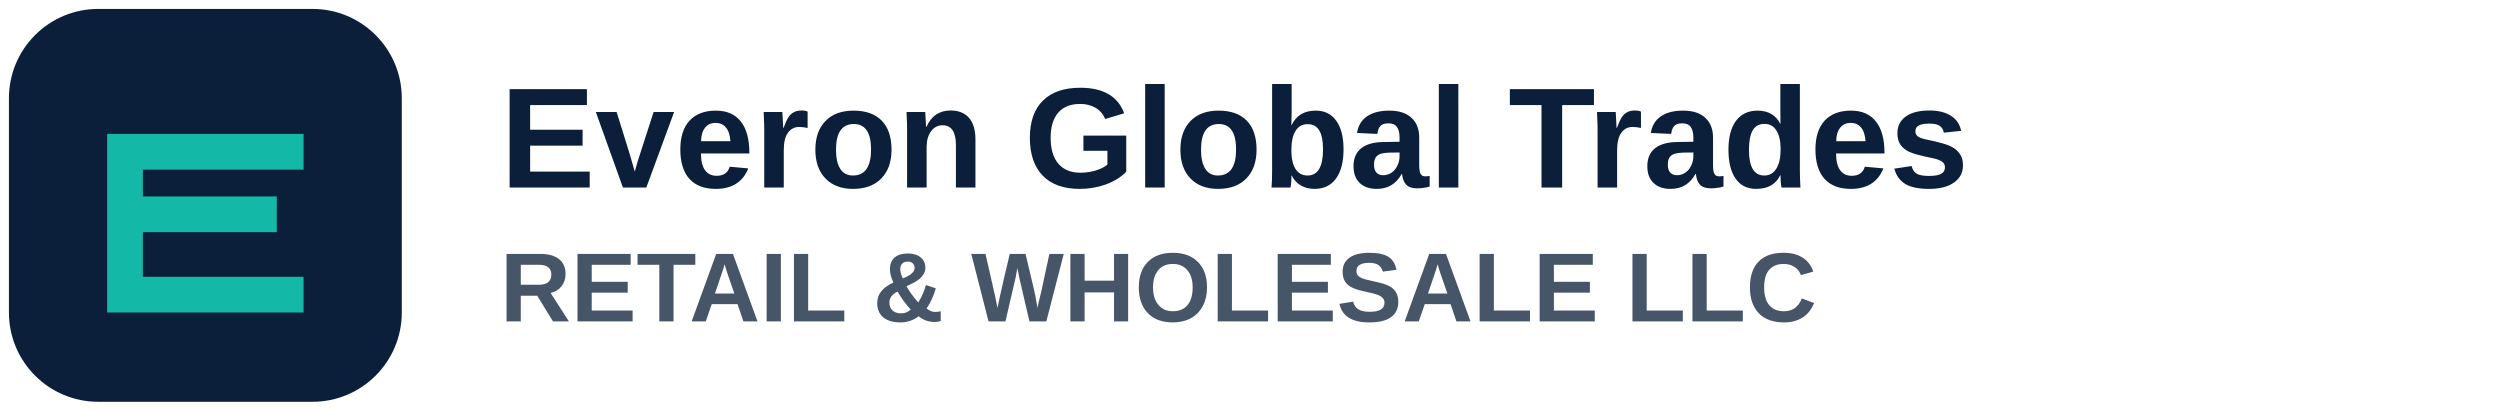
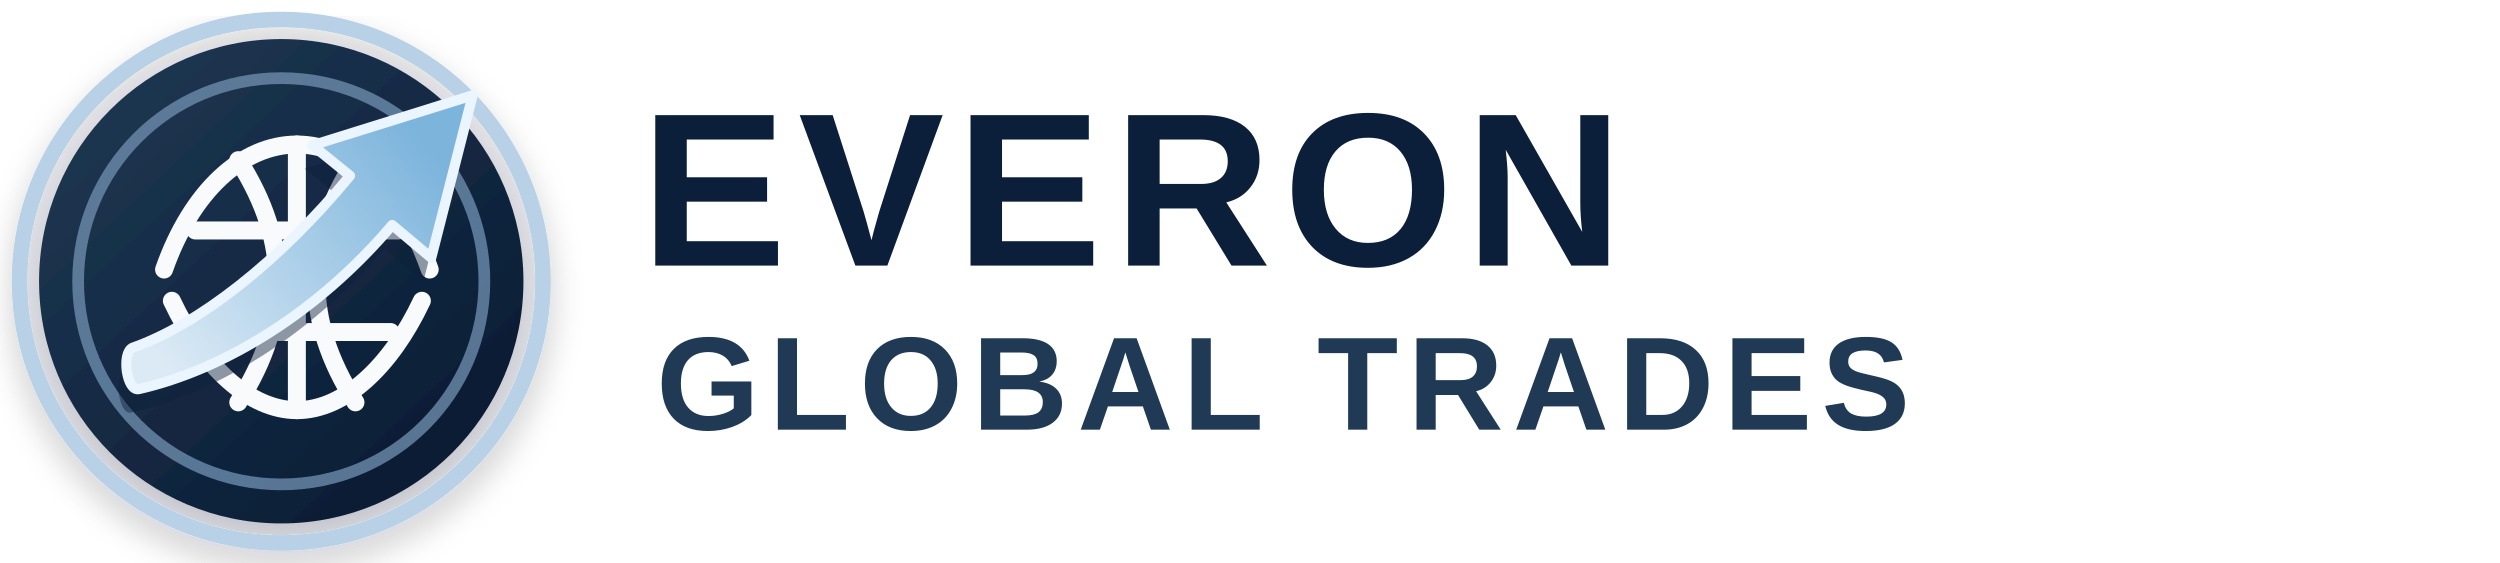
- <svg xmlns="http://www.w3.org/2000/svg" width="280" height="46" viewBox="0 0 280 46" fill="none">
-   <rect x="1" y="1" width="44" height="44" rx="10" fill="#0B1F3A" />
-   <path d="M12 15H34V19H16V22H31V26H16V31H34V35H12V15Z" fill="#14B8A6" />
-   <text x="56" y="21" fill="#0B1F3A" font-family="Arial, Helvetica, sans-serif" font-size="16" font-weight="700">Everon Global Trades</text>
-   <text x="56" y="36" fill="#475569" font-family="Arial, Helvetica, sans-serif" font-size="11" font-weight="600">RETAIL &amp; WHOLESALE LLC</text>
+ <svg xmlns="http://www.w3.org/2000/svg" width="320" height="72" viewBox="0 0 320 72" fill="none">
+   <defs>
+     <linearGradient id="emblemFill" x1="6" y1="5" x2="66" y2="69" gradientUnits="userSpaceOnUse">
+       <stop stop-color="#203A56" />
+       <stop offset="1" stop-color="#07172D" />
+     </linearGradient>
+     <linearGradient id="arrowFill" x1="22" y1="48" x2="56" y2="20" gradientUnits="userSpaceOnUse">
+       <stop stop-color="#DCEAF5" />
+       <stop offset="1" stop-color="#7CB4DC" />
+     </linearGradient>
+     <filter id="softShadow" x="0" y="0" width="76" height="76" filterUnits="userSpaceOnUse" color-interpolation-filters="sRGB">
+       <feDropShadow dx="0" dy="2" stdDeviation="2" flood-color="#020617" flood-opacity="0.25" />
+     </filter>
+   </defs>
+   <g filter="url(#softShadow)">
+     <circle cx="36" cy="36" r="31" fill="url(#emblemFill)" />
+     <circle cx="36" cy="36" r="33.5" stroke="#B8D1E6" stroke-width="2" />
+     <circle cx="36" cy="36" r="26" stroke="#6B8BAB" stroke-width="1.5" opacity="0.8" />
+   </g>
+   <g stroke="#F8FAFC" stroke-width="2.3" stroke-linecap="round" stroke-linejoin="round">
+     <path d="M21 34.5C24.5 24.5 31 18.5 38 18.5C45 18.5 51.5 24.5 55 34.5" />
+     <path d="M22 38.5C26 47 32 52.5 38 52.5C44 52.5 50 47 54 38.5" />
+     <path d="M38 18.5V52.5" />
+     <path d="M25 29.5H51" />
+     <path d="M26 42.5H50" />
+     <path d="M30.5 20.5C34 26 35.5 31 35.5 36C35.5 41 34 46 30.5 51.5" />
+     <path d="M45.5 20.5C42 26 40.5 31 40.5 36C40.5 41 42 46 45.5 51.5" />
+   </g>
+   <path d="M16 47.5C24.5 44.5 34.8 36.4 43.8 25.5L39 21.6L59.5 15.2L54.2 36L49.2 31.8C39.7 43 27.7 50.3 16.8 52.8C15.2 53.2 14.5 48.1 16 47.5Z" fill="#0B1F3A" opacity="0.45" />
+   <path d="M17 44.5C25.5 41.5 35.8 33.4 44.8 22.5L40 18.6L60.5 12.2L55.2 33L50.2 28.8C40.7 40 28.7 47.3 17.8 49.8C16.2 50.2 15.5 45.1 17 44.5Z" fill="url(#arrowFill)" stroke="#EAF5FF" stroke-width="1.3" stroke-linejoin="round" />
+   <text x="82" y="34" fill="#0B1F3A" font-family="Arial, Helvetica, sans-serif" font-size="28" font-weight="800" letter-spacing="1.5">EVERON</text>
+   <text x="84" y="55" fill="#203A56" font-family="Arial, Helvetica, sans-serif" font-size="17" font-weight="800" letter-spacing="1.2">GLOBAL TRADES</text>
</svg>
